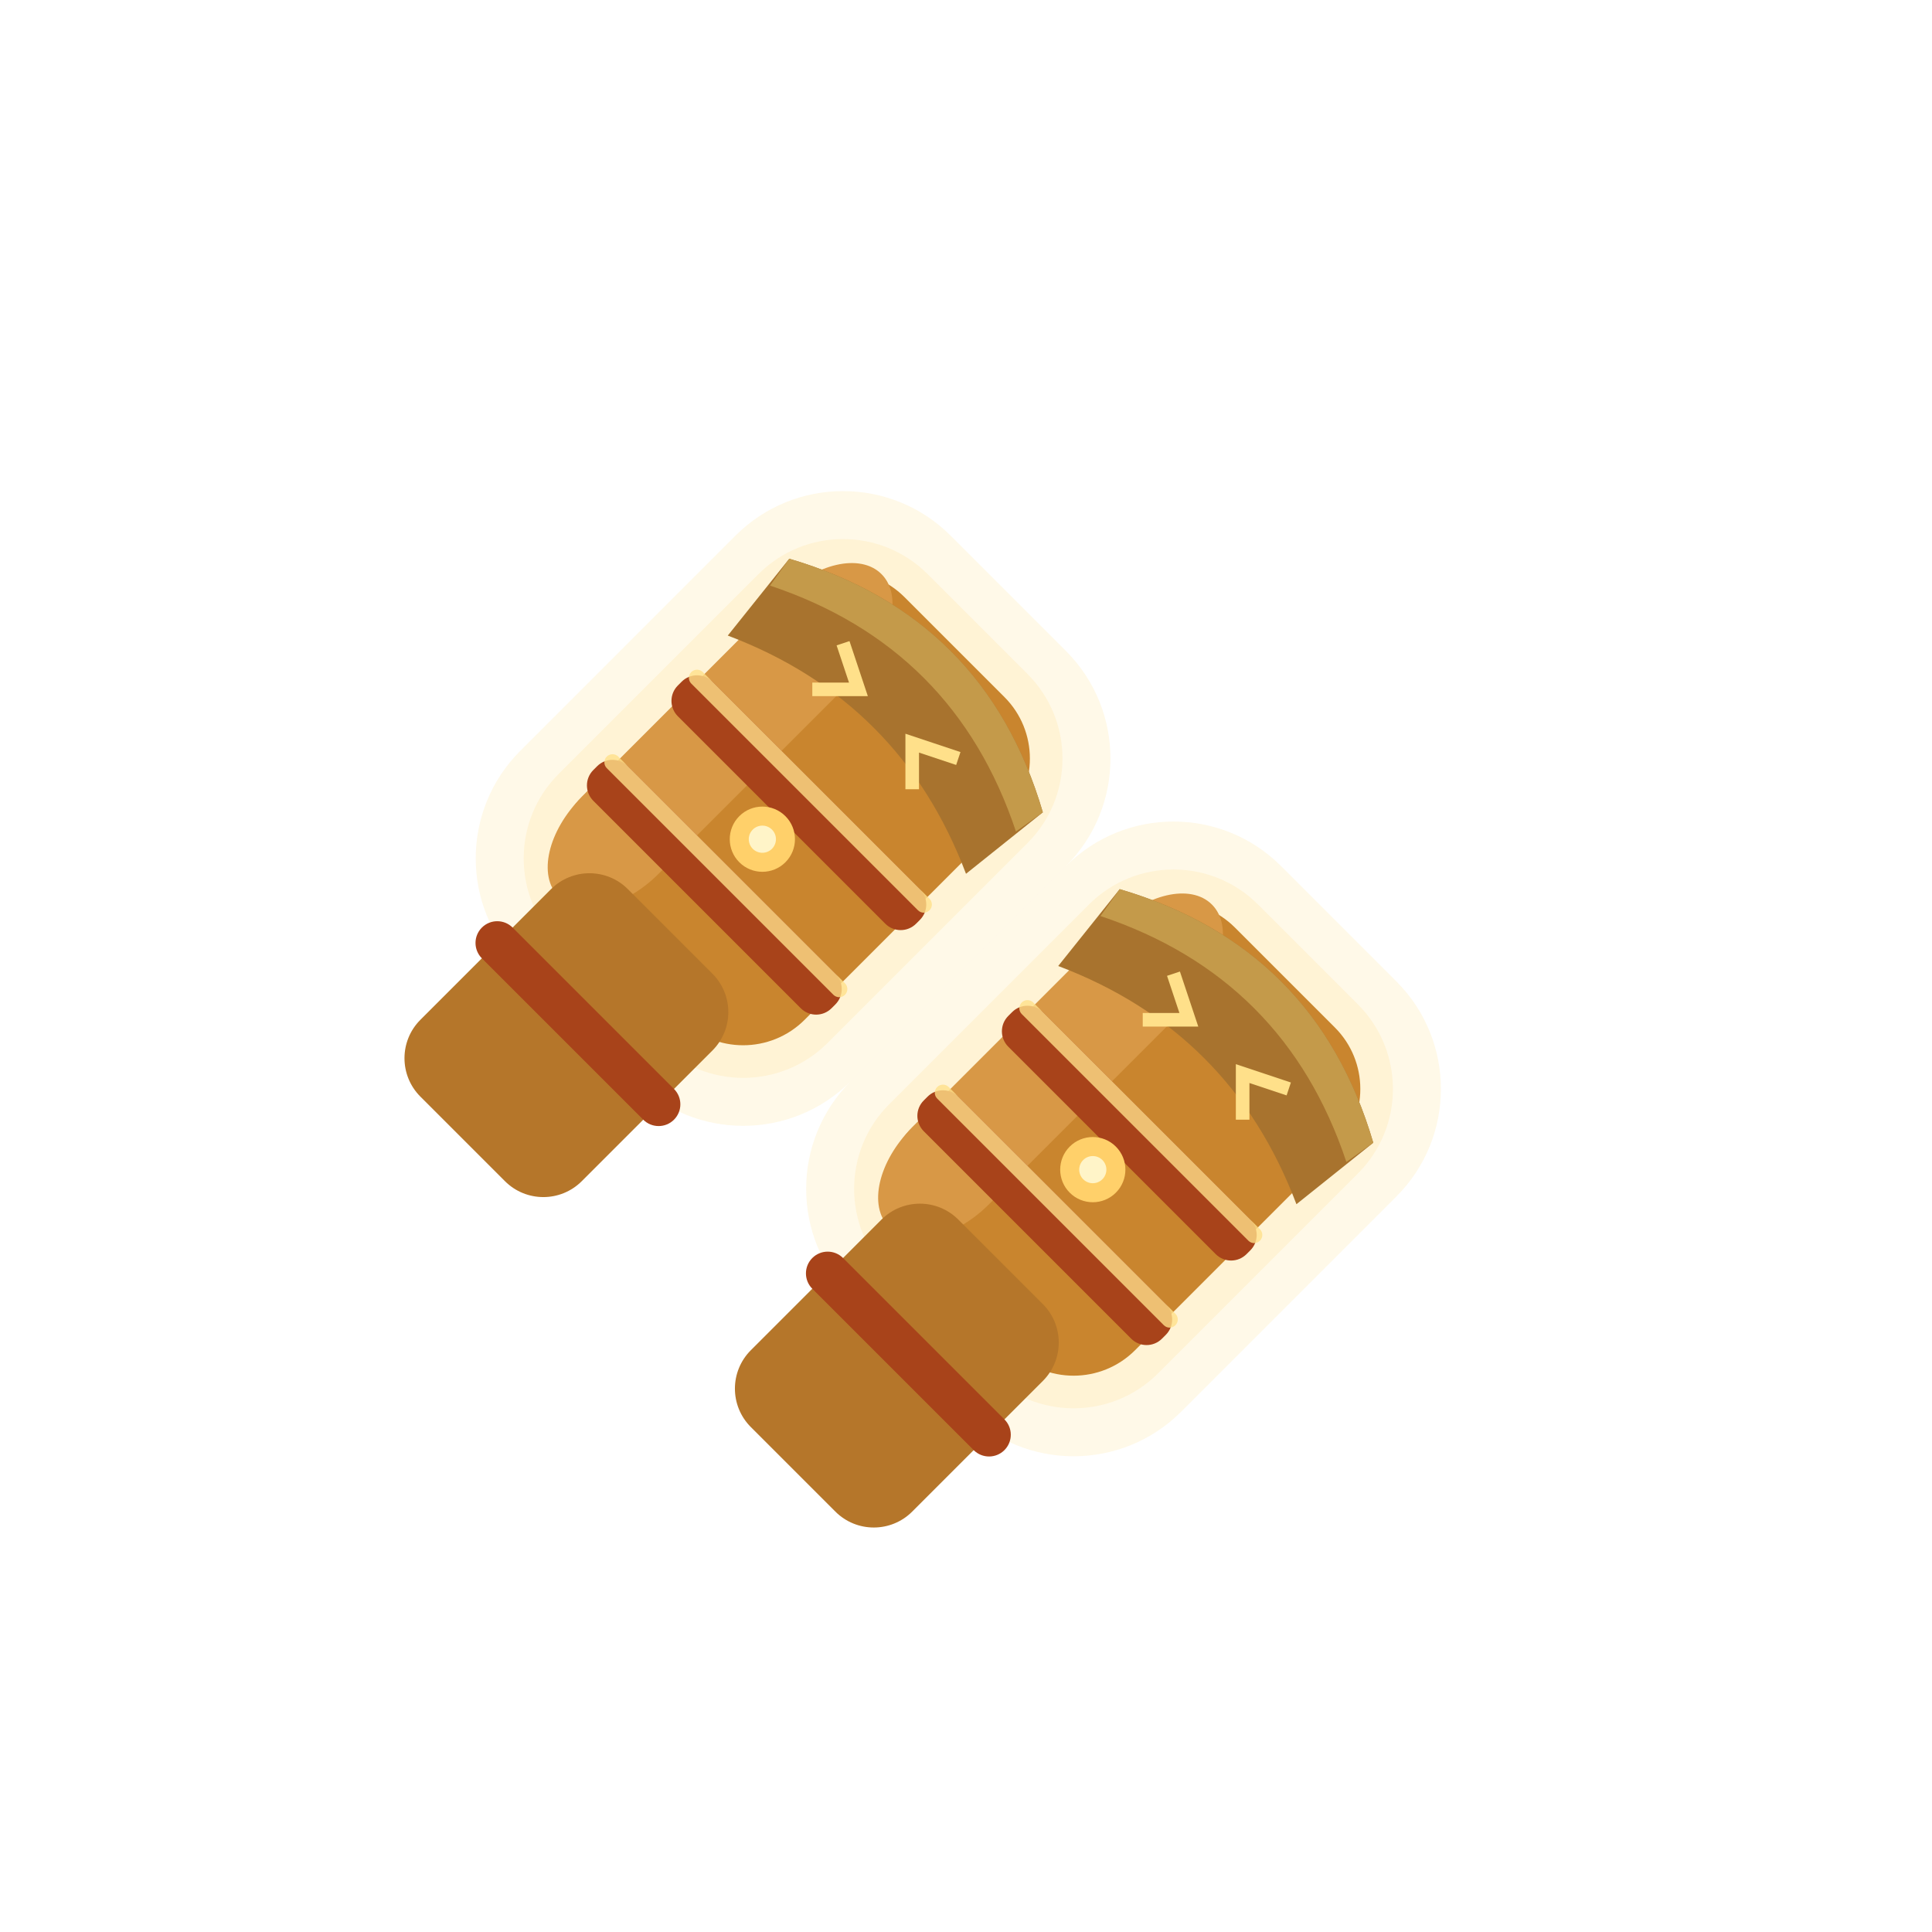
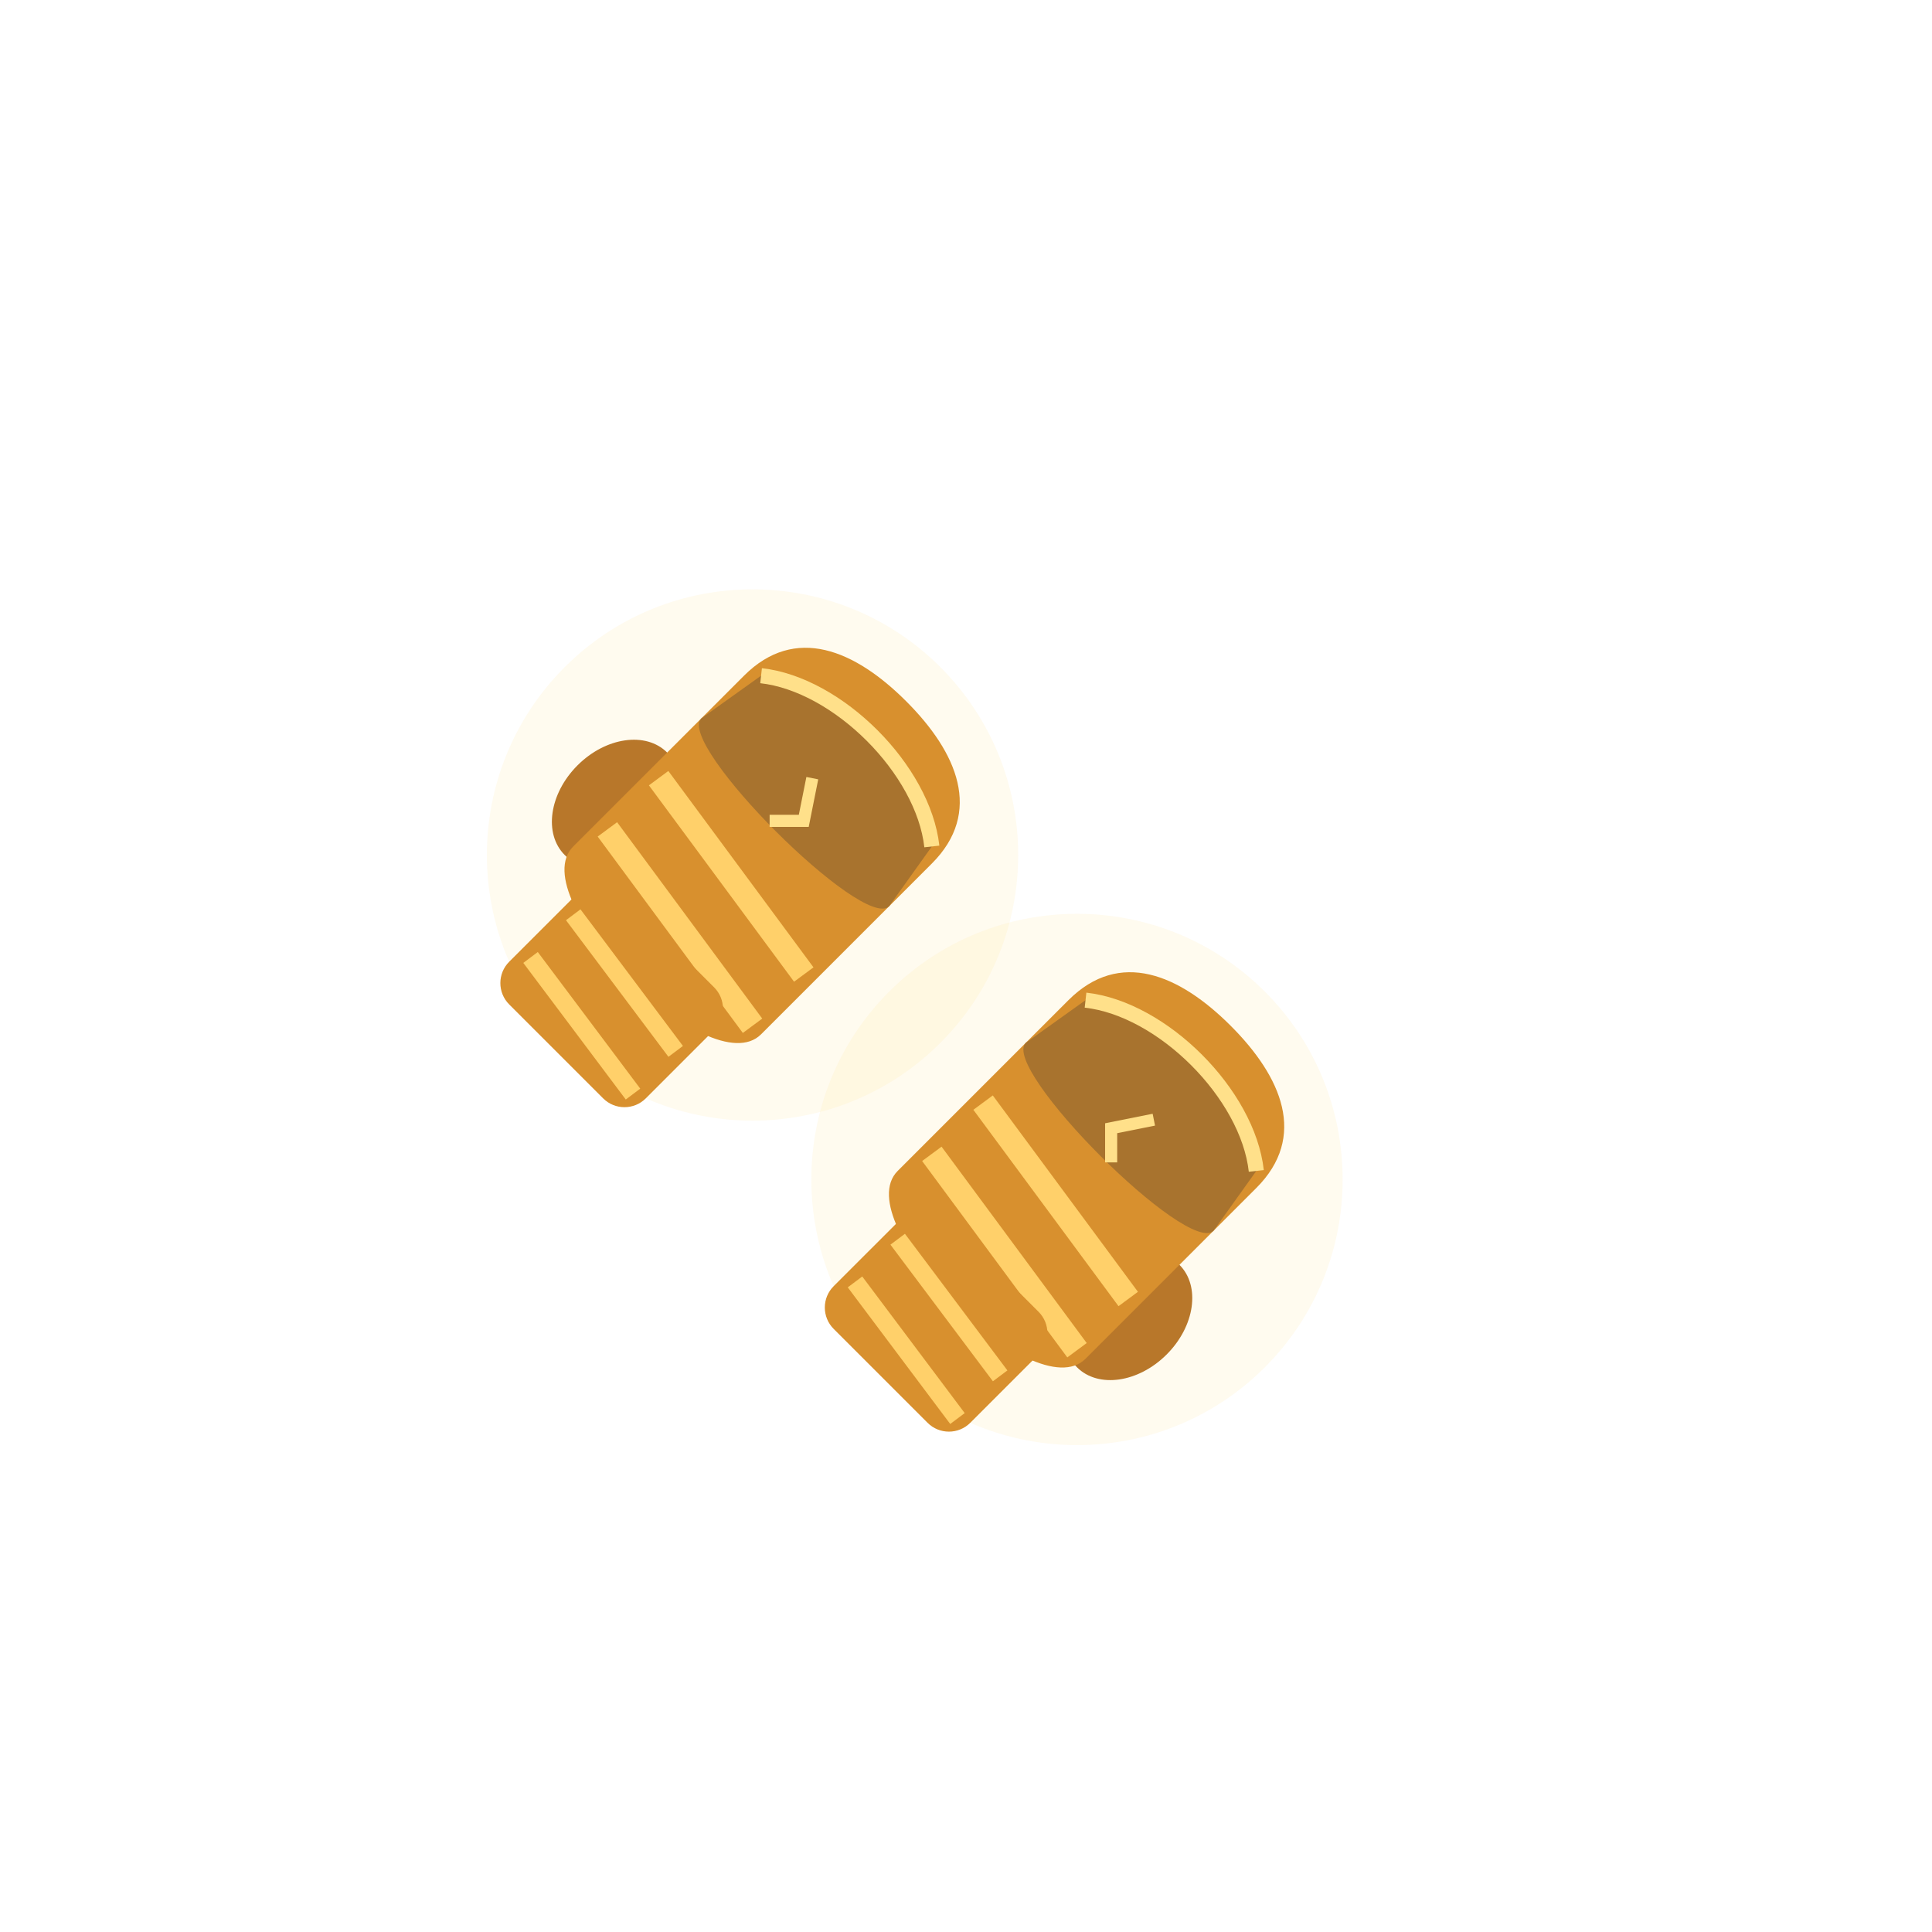
<svg xmlns="http://www.w3.org/2000/svg" viewBox="0 0 256 256" width="256" height="256">
-   <g transform="translate(128 128) scale(0.72) rotate(45) translate(-128 -128)">
-     <rect x="42" y="74" width="86" height="112" rx="28" fill="#FFE08A" opacity="0.20" />
-     <rect x="128" y="74" width="86" height="112" rx="28" fill="#FFE08A" opacity="0.20" />
-     <rect x="50" y="82" width="70" height="96" rx="22" fill="#FFD06A" opacity="0.16" />
-     <rect x="136" y="82" width="70" height="96" rx="22" fill="#FFD06A" opacity="0.16" />
-     <rect x="56" y="88" width="58" height="84" rx="16" fill="#C9852E" />
-     <rect x="56" y="88" width="20" height="84" rx="16" fill="#D89846" />
-     <rect x="64" y="162" width="42" height="54" rx="10" fill="#B5762A" />
-     <path d="M52 98 Q85 80 118 98 L116 116 Q85 102 54 116 Z" fill="#A8732E" />
-     <path d="M52 98 Q85 80 118 98 L117 104 Q85 88 53 104 Z" fill="#C49A4A" />
-     <path d="M70 102 L78 106 L72 112 M100 102 L92 106 L98 112" stroke="#FFE08A" stroke-width="2.5" fill="none" />
-     <rect x="54" y="124" width="62" height="9" rx="4" fill="#A8431A" />
-     <rect x="54" y="124" width="62" height="3" rx="1.5" fill="#FFE08A" opacity="0.8" />
-     <rect x="54" y="146" width="62" height="9" rx="4" fill="#A8431A" />
-     <rect x="54" y="146" width="62" height="3" rx="1.5" fill="#FFE08A" opacity="0.8" />
-     <rect x="60" y="182" width="50" height="8" rx="4" fill="#A8431A" />
-     <circle cx="85" cy="138" r="6" fill="#FFD06A" />
-     <circle cx="85" cy="138" r="2.5" fill="#FFF4C8" />
-     <rect x="142" y="88" width="58" height="84" rx="16" fill="#C9852E" />
-     <rect x="142" y="88" width="20" height="84" rx="16" fill="#D89846" />
-     <rect x="150" y="162" width="42" height="54" rx="10" fill="#B5762A" />
-     <path d="M138 98 Q171 80 204 98 L202 116 Q171 102 140 116 Z" fill="#A8732E" />
-     <path d="M138 98 Q171 80 204 98 L203 104 Q171 88 139 104 Z" fill="#C49A4A" />
-     <path d="M156 102 L164 106 L158 112 M186 102 L178 106 L184 112" stroke="#FFE08A" stroke-width="2.5" fill="none" />
-     <rect x="140" y="124" width="62" height="9" rx="4" fill="#A8431A" />
-     <rect x="140" y="124" width="62" height="3" rx="1.5" fill="#FFE08A" opacity="0.8" />
-     <rect x="140" y="146" width="62" height="9" rx="4" fill="#A8431A" />
-     <rect x="140" y="146" width="62" height="3" rx="1.5" fill="#FFE08A" opacity="0.8" />
-     <rect x="146" y="182" width="50" height="8" rx="4" fill="#A8431A" />
-     <circle cx="171" cy="138" r="6" fill="#FFD06A" />
-     <circle cx="171" cy="138" r="2.5" fill="#FFF4C8" />
+   <g transform="translate(128 128) scale(0.8) rotate(45) translate(-128 -128)">
+     <circle cx="90" cy="140" r="44" fill="#FFE08A" opacity="0.14" />
+     <circle cx="166" cy="140" r="44" fill="#FFE08A" opacity="0.14" />
+     <g>
+       <ellipse cx="68" cy="150" rx="9" ry="12" fill="#B8772A" />
+       <path d="M68 120 C68 108 78 104 90 104 C102 104 112 108 112 120 L112 160 C112 172 68 172 68 160 Z" fill="#D8902E" />
+       <path d="M70 118 C80 110 100 110 110 118 L112 130 C112 136 68 136 68 130 Z" fill="#A8732E" />
+       <path d="M70 118 C80 110 100 110 110 118" stroke="#FFE08A" stroke-width="2.5" fill="none" />
+       <path d="M70 142 L110 148 M70 154 L110 160" stroke="#FFD06A" stroke-width="4" />
+       <path d="M88 124 L92 130 L88 134" stroke="#FFE08A" stroke-width="2" fill="none" />
+       <rect x="74" y="160" width="32" height="26" rx="5" fill="#D8902E" />
+       <path d="M76 168 L104 172 M76 178 L104 182" stroke="#FFD06A" stroke-width="3" />
+     </g>
+     <g>
+       <ellipse cx="188" cy="150" rx="9" ry="12" fill="#B8772A" />
+       <path d="M188 120 C188 108 178 104 166 104 C154 104 144 108 144 120 L144 160 C144 172 188 172 188 160 Z" fill="#D8902E" />
+       <path d="M186 118 C176 110 156 110 146 118 L144 130 C144 136 188 136 188 130 Z" fill="#A8732E" />
+       <path d="M186 118 C176 110 156 110 146 118" stroke="#FFE08A" stroke-width="2.5" fill="none" />
+       <path d="M146 142 L186 148 M146 154 L186 160" stroke="#FFD06A" stroke-width="4" />
+       <path d="M168 124 L164 130 L168 134" stroke="#FFE08A" stroke-width="2" fill="none" />
+       <rect x="150" y="160" width="32" height="26" rx="5" fill="#D8902E" />
+       <path d="M152 168 L180 172 M152 178 L180 182" stroke="#FFD06A" stroke-width="3" />
+     </g>
  </g>
</svg>
